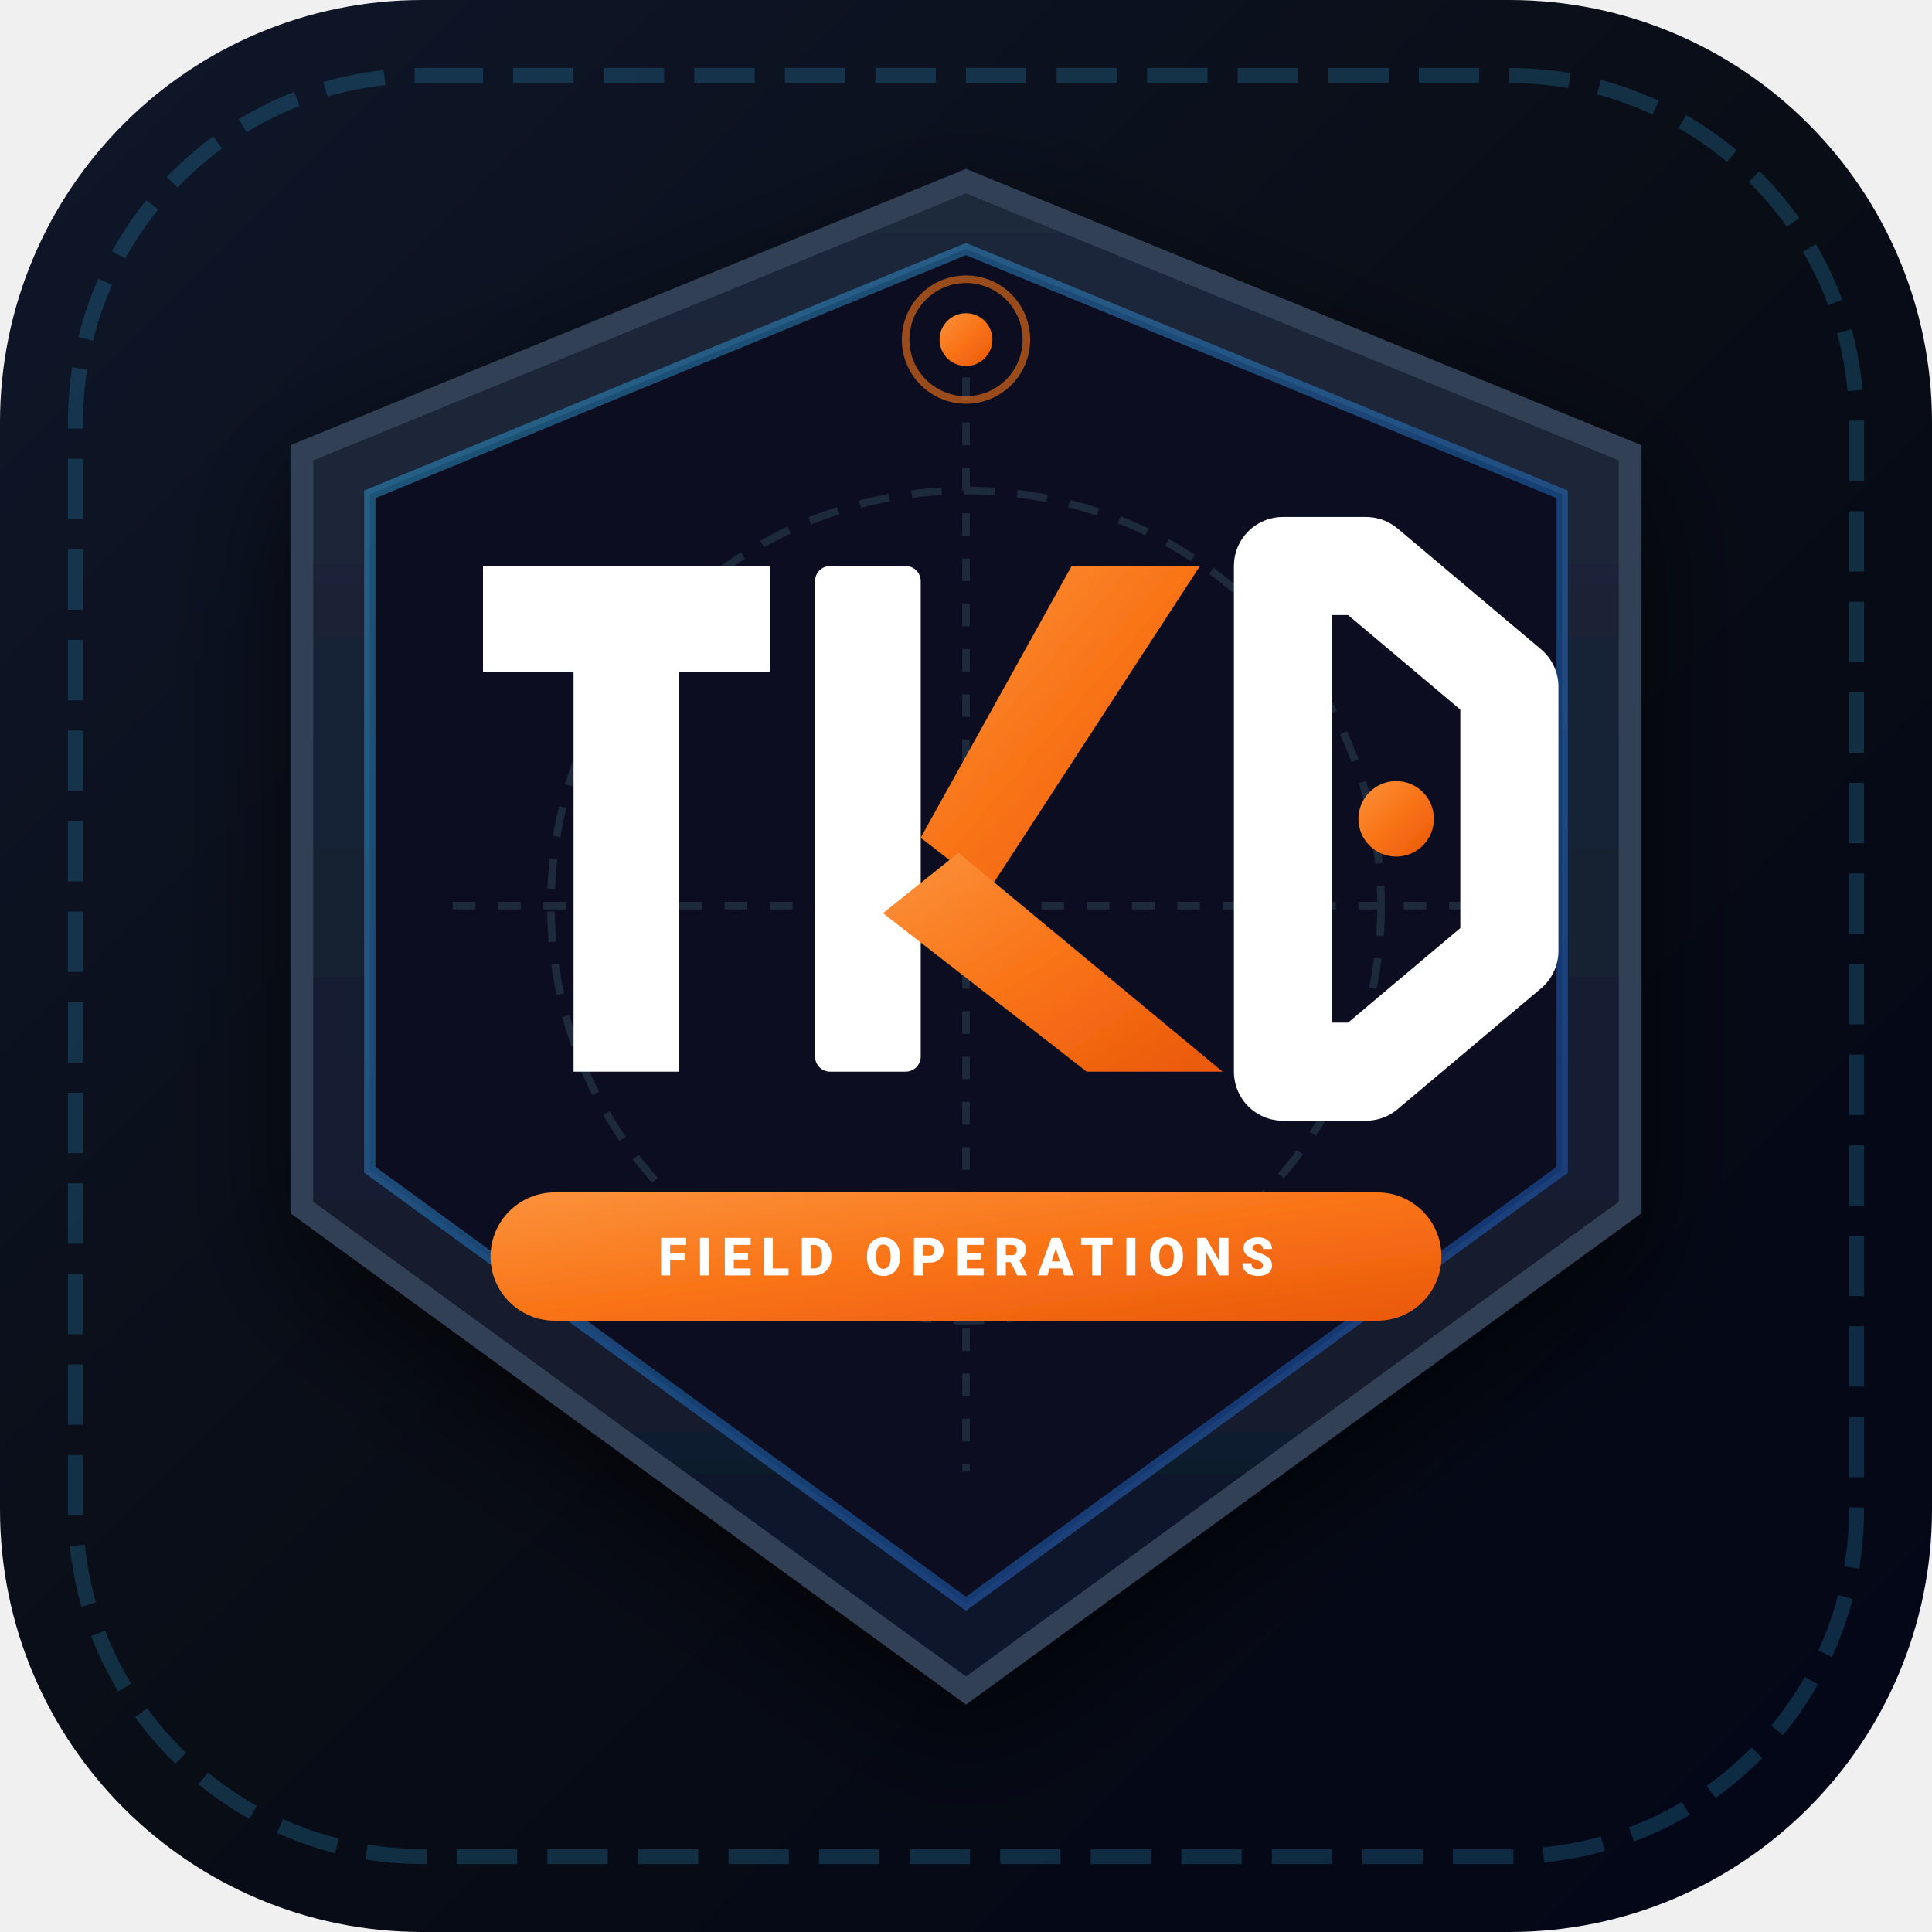
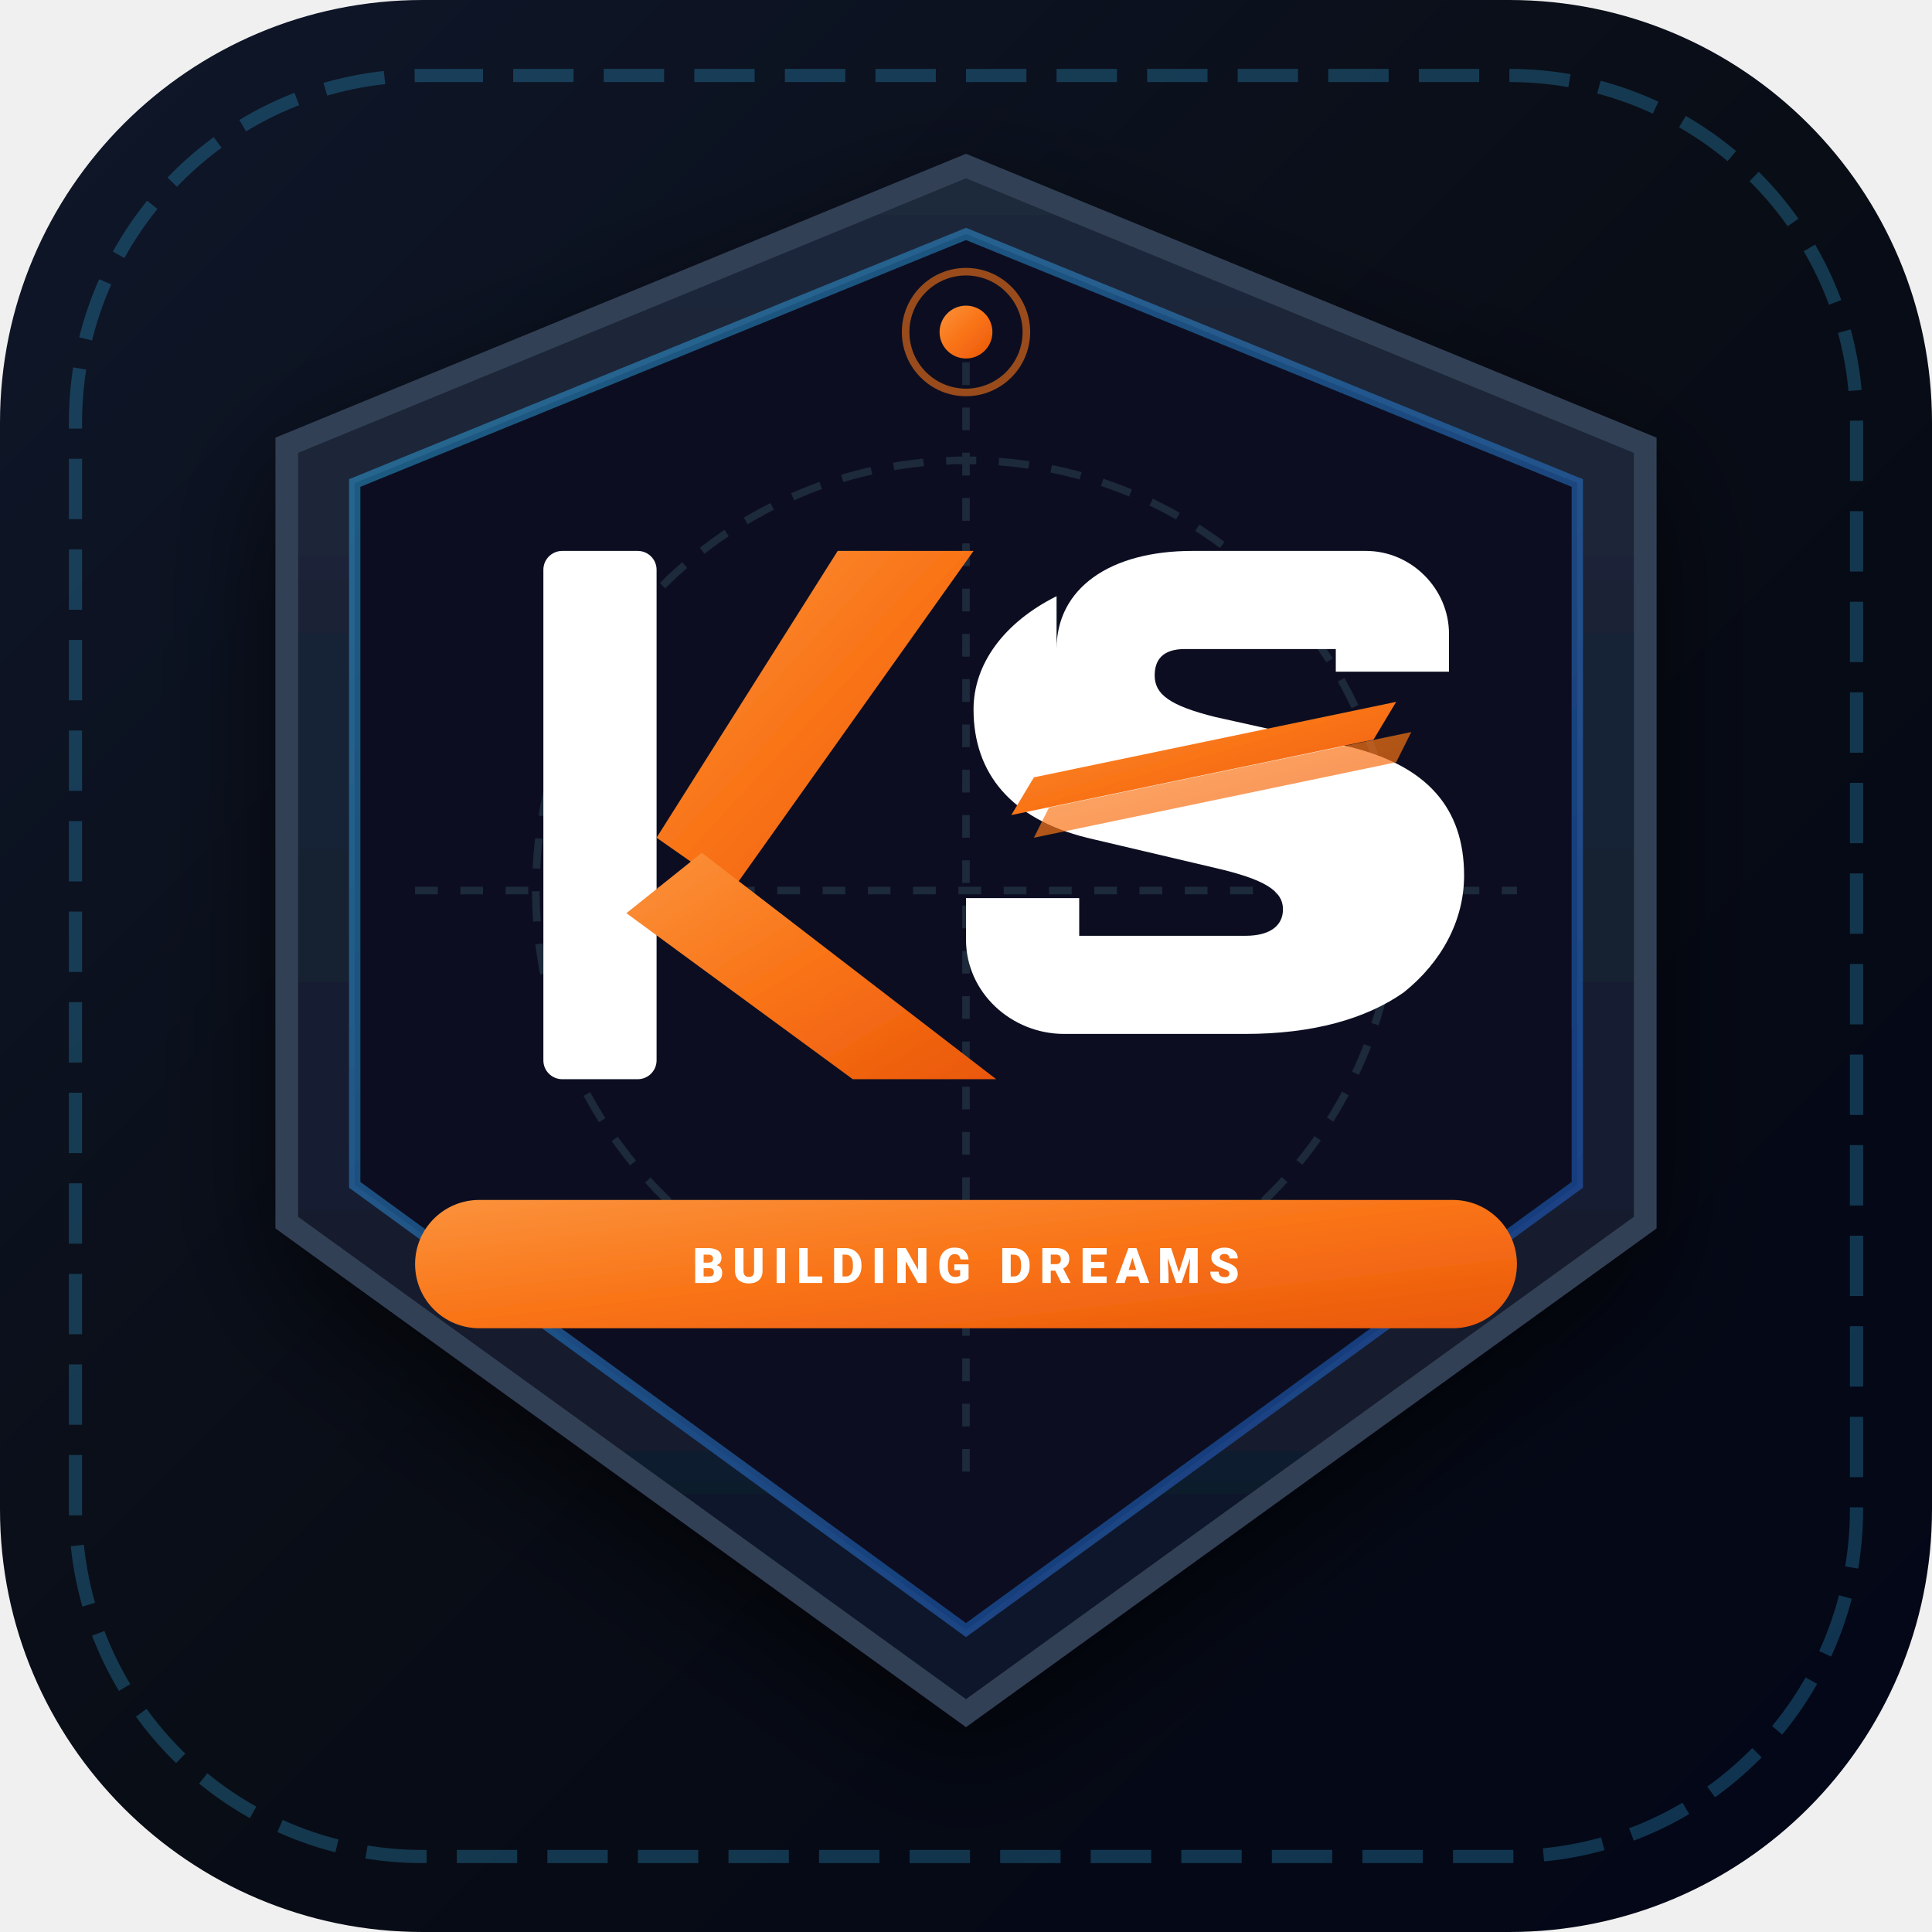
<svg xmlns="http://www.w3.org/2000/svg" viewBox="0 0 512 512" width="100%" height="100%">
  <defs>
-     <linearGradient id="tkoBg" x1="0%" y1="0%" x2="100%" y2="100%">
+     <linearGradient id="ksBg" x1="0%" y1="0%" x2="100%" y2="100%">
      <stop offset="0%" stop-color="#0f172a" />
      <stop offset="50%" stop-color="#090d16" />
      <stop offset="100%" stop-color="#020617" />
    </linearGradient>
    <linearGradient id="orangeGlow" x1="0%" y1="0%" x2="100%" y2="100%">
      <stop offset="0%" stop-color="#fb923c" />
      <stop offset="50%" stop-color="#f97316" />
      <stop offset="100%" stop-color="#ea580c" />
    </linearGradient>
    <linearGradient id="blueGlow" x1="0%" y1="0%" x2="100%" y2="100%">
      <stop offset="0%" stop-color="#38bdf8" />
      <stop offset="100%" stop-color="#2563eb" />
    </linearGradient>
    <linearGradient id="shieldGrad" x1="0%" y1="0%" x2="0%" y2="100%">
      <stop offset="0%" stop-color="#1e293b" />
      <stop offset="100%" stop-color="#0f172a" />
    </linearGradient>
    <filter id="badgeShadow" x="-20%" y="-20%" width="140%" height="140%">
      <feDropShadow dx="0" dy="12" stdDeviation="16" flood-color="#000000" flood-opacity="0.65" />
    </filter>
  </defs>
-   <rect width="512" height="512" rx="112" fill="url(#tkoBg)" />
-   <rect x="20" y="20" width="472" height="472" rx="92" fill="none" stroke="#38bdf8" stroke-width="4" stroke-opacity="0.2" stroke-dasharray="16 8" />
+   <rect width="512" height="512" rx="112" fill="url(#ksBg)" />
+   <rect x="20" y="20" width="472" height="472" rx="92" fill="none" stroke="#38bdf8" stroke-width="3.5" stroke-opacity="0.25" stroke-dasharray="16 8" />
  <g filter="url(#badgeShadow)">
-     <polygon points="256,48 432,120 432,320 256,448 80,320 80,120" fill="url(#shieldGrad)" stroke="#334155" stroke-width="6" />
-     <polygon points="256,66 414,131 414,310 256,425 98,310 98,131" fill="#0b1120" stroke="url(#blueGlow)" stroke-width="3" stroke-opacity="0.4" />
-     <line x1="120" y1="240" x2="392" y2="240" stroke="#1e293b" stroke-width="2" stroke-dasharray="6 6" />
-     <line x1="256" y1="100" x2="256" y2="390" stroke="#1e293b" stroke-width="2" stroke-dasharray="6 6" />
-     <circle cx="256" cy="240" r="110" fill="none" stroke="#1e293b" stroke-width="2" stroke-dasharray="8 6" />
-     <g fill="#ffffff">
-       <path d="M128,150 L204,150 L204,178 L180,178 L180,284 L152,284 L152,178 L128,178 Z" />
+     <polygon points="256,44 436,118 436,324 256,454 76,324 76,118" fill="url(#shieldGrad)" stroke="#334155" stroke-width="6" />
+     <polygon points="256,62 418,128 418,314 256,432 94,314 94,128" fill="#0b1120" stroke="url(#blueGlow)" stroke-width="3" stroke-opacity="0.45" />
+     <line x1="110" y1="236" x2="402" y2="236" stroke="#1e293b" stroke-width="2" stroke-dasharray="6 6" />
+     <line x1="256" y1="96" x2="256" y2="394" stroke="#1e293b" stroke-width="2" stroke-dasharray="6 6" />
+     <circle cx="256" cy="236" r="114" fill="none" stroke="#1e293b" stroke-width="2" stroke-dasharray="8 6" />
+     <g>
+       <rect x="144" y="146" width="30" height="140" rx="5" fill="#ffffff" />
+       <polygon points="174,222 222,146 258,146 194,236" fill="url(#orangeGlow)" />
+       <polygon points="186,226 264,286 226,286 166,242" fill="url(#orangeGlow)" />
    </g>
    <g>
-       <rect x="216" y="150" width="28" height="134" rx="4" fill="#ffffff" />
-       <polygon points="244,222 284,150 318,150 262,236" fill="url(#orangeGlow)" />
-       <polygon points="254,226 324,284 288,284 234,242" fill="url(#orangeGlow)" />
+       <path d="M280,172 C280,156 294,146 316,146 L362,146 C374,146 384,156 384,168 L384,178 L354,178 L354,172 L314,172 C308,172 306,175 306,179 C306,184 310,187 322,190 L358,198 C378,203 388,214 388,232 C388,244 382,255 372,263 C362,270 348,274 330,274 L282,274 C268,274 256,263 256,249 L256,238 L286,238 L286,248 L330,248 C337,248 340,245 340,241 C340,236 335,233 322,230 L288,222 C268,217 258,205 258,188 C258,176 266,165 280,158 Z" fill="#ffffff" />
+       <polygon points="274,206 370,186 364,196 268,216" fill="url(#orangeGlow)" />
+       <polygon points="278,214 374,194 370,202 274,222" fill="url(#orangeGlow)" opacity="0.7" />
    </g>
-     <g>
-       <polygon points="368,150 404,180 404,254 368,284 336,284 336,150" fill="#ffffff" opacity="0.0" />
-       <path d="M362,150 L400,182 L400,252 L362,284 L340,284 L340,150 Z" fill="none" stroke="#ffffff" stroke-width="26" stroke-linejoin="round" />
-       <circle cx="370" cy="217" r="10" fill="url(#orangeGlow)" />
-     </g>
-     <g transform="translate(0, 316)">
-       <rect x="130" y="0" width="252" height="34" rx="17" fill="url(#orangeGlow)" />
-       <text x="256" y="22" fill="#ffffff" font-family="-apple-system, BlinkMacSystemFont, 'Segoe UI', Roboto, sans-serif" font-size="14" font-weight="900" letter-spacing="2.5" text-anchor="middle">
-         FIELD OPERATIONS
+     <g transform="translate(0, 318)">
+       <rect x="110" y="0" width="292" height="34" rx="17" fill="url(#orangeGlow)" />
+       <text x="256" y="22" fill="#ffffff" font-family="-apple-system, BlinkMacSystemFont, 'Segoe UI', Roboto, sans-serif" font-size="13" font-weight="900" letter-spacing="2.2" text-anchor="middle">
+         BUILDING DREAMS
      </text>
    </g>
-     <circle cx="256" cy="90" r="7" fill="url(#orangeGlow)" />
-     <circle cx="256" cy="90" r="16" fill="none" stroke="#f97316" stroke-width="2" opacity="0.6" />
+     <circle cx="256" cy="88" r="7" fill="url(#orangeGlow)" />
+     <circle cx="256" cy="88" r="16" fill="none" stroke="#f97316" stroke-width="2" opacity="0.6" />
  </g>
</svg>
